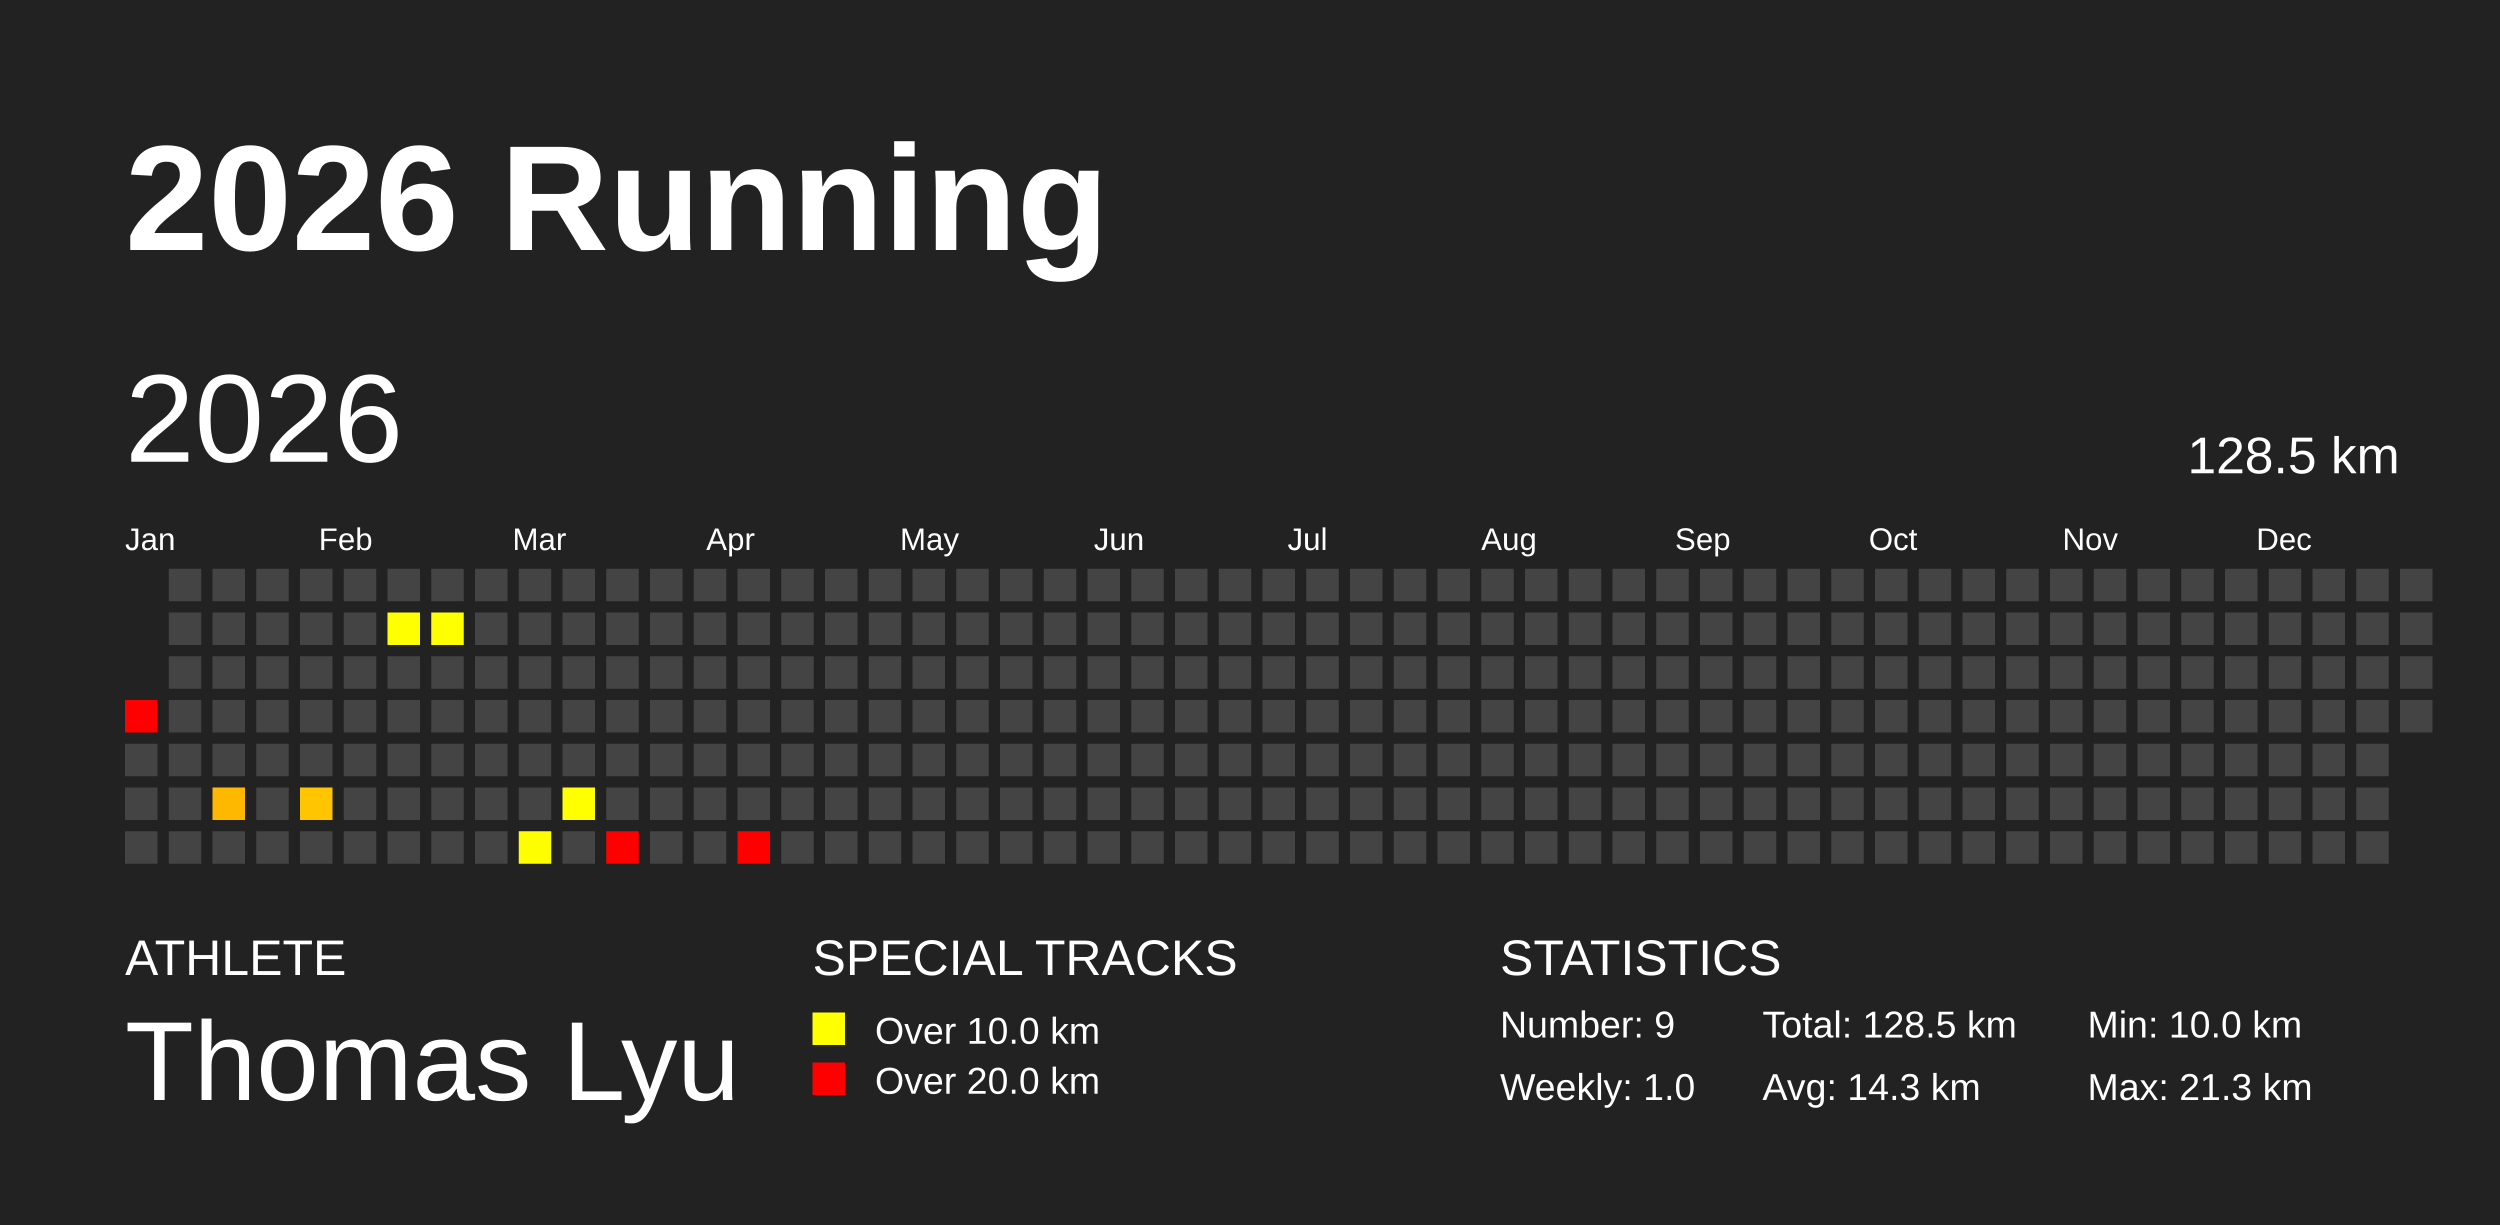
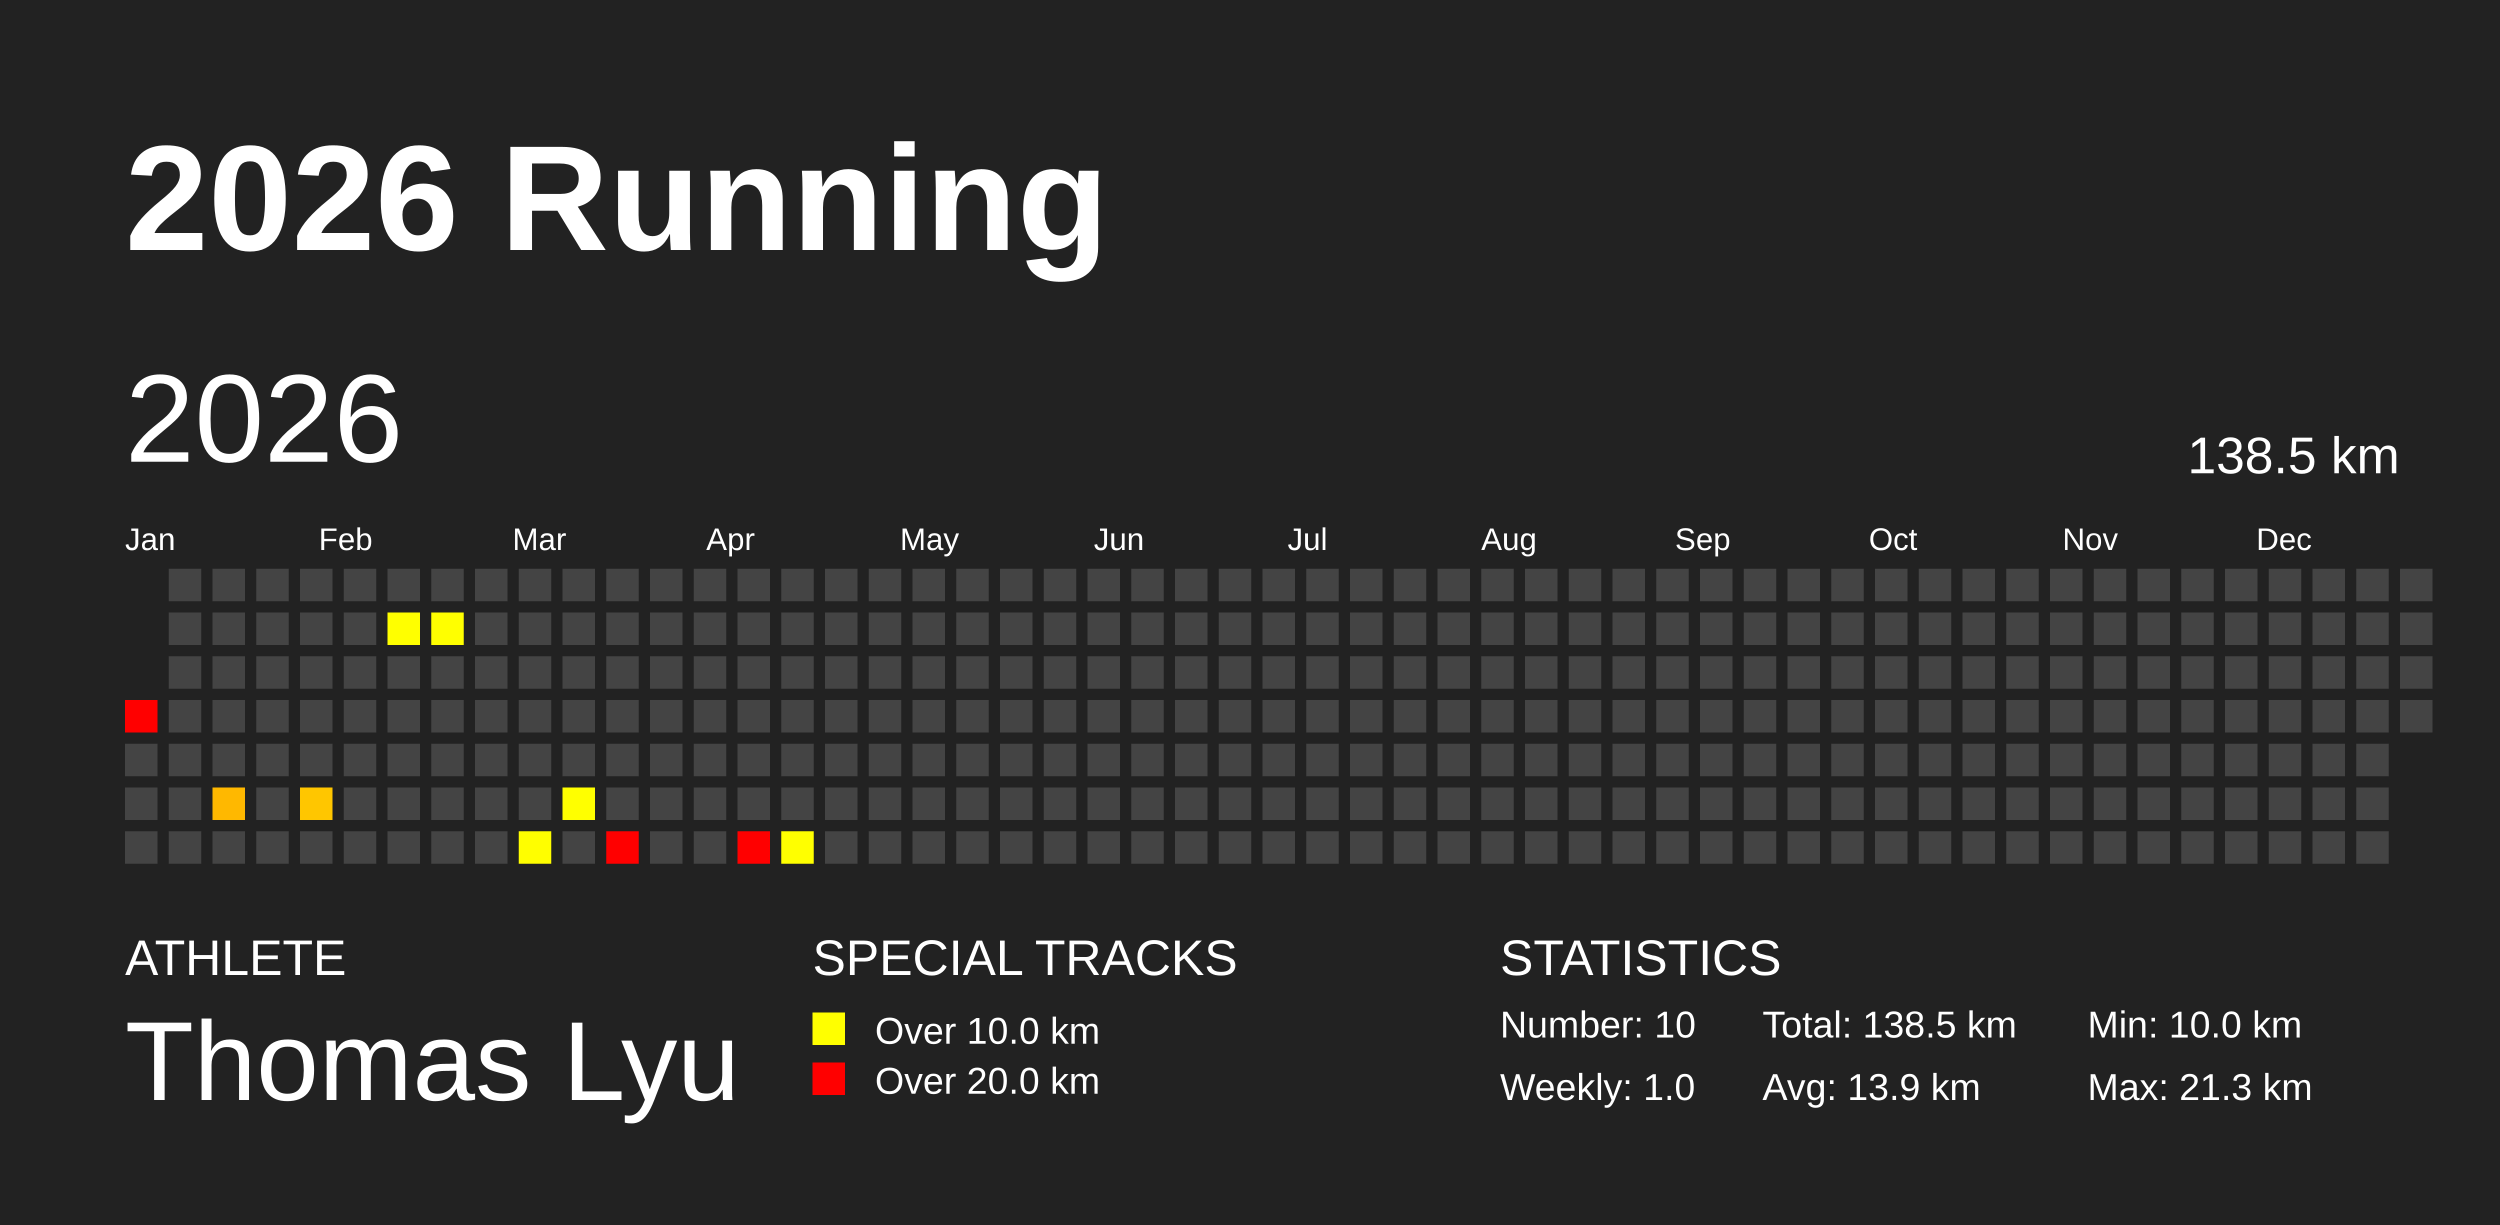
<svg xmlns="http://www.w3.org/2000/svg" baseProfile="full" height="98mm" version="1.1" viewBox="0,0,200,98" width="200mm">
  <defs />
  <rect fill="#222222" height="98" width="200" x="0" y="0" />
  <text fill="#FFFFFF" style="font-size:12px; font-family:Arial; font-weight:bold;" x="10" y="20">2026 Running</text>
  <text fill="#FFFFFF" style="font-size:4px; font-family:Arial" x="10" y="78">ATHLETE</text>
  <text fill="#FFFFFF" style="font-size:9px; font-family:Arial" x="10" y="88">Thomas Lyu</text>
  <text fill="#FFFFFF" style="font-size:4px; font-family:Arial" x="65" y="78">SPECIAL TRACKS</text>
  <rect fill="yellow" height="2.6" width="2.6" x="65" y="81" />
  <text fill="#FFFFFF" style="font-size:3px; font-family:Arial" x="70" y="83.5">Over 10.0 km</text>
  <rect fill="red" height="2.6" width="2.6" x="65" y="85" />
  <text fill="#FFFFFF" style="font-size:3px; font-family:Arial" x="70" y="87.5">Over 20.0 km</text>
  <text fill="#FFFFFF" style="font-size:4px; font-family:Arial" x="120" y="78">STATISTICS</text>
-   <text fill="#FFFFFF" style="font-size:3px; font-family:Arial" x="120" y="83">Number: 9</text>
+   <text fill="#FFFFFF" style="font-size:3px; font-family:Arial" x="120" y="83">Number: 10</text>
  <text fill="#FFFFFF" style="font-size:3px; font-family:Arial" x="120" y="88">Weekly: 1.0</text>
-   <text fill="#FFFFFF" style="font-size:3px; font-family:Arial" x="141" y="83">Total: 128.5 km</text>
-   <text fill="#FFFFFF" style="font-size:3px; font-family:Arial" x="141" y="88">Avg: 14.3 km</text>
+   <text fill="#FFFFFF" style="font-size:3px; font-family:Arial" x="141" y="83">Total: 138.5 km</text>
+   <text fill="#FFFFFF" style="font-size:3px; font-family:Arial" x="141" y="88">Avg: 13.9 km</text>
  <text fill="#FFFFFF" style="font-size:3px; font-family:Arial" x="167" y="83">Min: 10.0 km</text>
  <text fill="#FFFFFF" style="font-size:3px; font-family:Arial" x="167" y="88">Max: 21.3 km</text>
  <text dominant-baseline="hanging" fill="#FFFFFF" style="font-size:10.0px; font-family:Arial;" x="10" y="30">2026</text>
-   <text dominant-baseline="hanging" fill="#FFFFFF" style="font-size:4.125px; font-family:Arial;" x="175" y="35">128.5 km</text>
+   <text dominant-baseline="hanging" fill="#FFFFFF" style="font-size:4.125px; font-family:Arial;" x="175" y="35">138.5 km</text>
  <text fill="#FFFFFF" style="font-size:2.5px; font-family:Arial" x="10.0" y="44">Jan</text>
  <text fill="#FFFFFF" style="font-size:2.5px; font-family:Arial" x="25.5" y="44">Feb</text>
  <text fill="#FFFFFF" style="font-size:2.5px; font-family:Arial" x="41.0" y="44">Mar</text>
  <text fill="#FFFFFF" style="font-size:2.5px; font-family:Arial" x="56.5" y="44">Apr</text>
  <text fill="#FFFFFF" style="font-size:2.5px; font-family:Arial" x="72.0" y="44">May</text>
  <text fill="#FFFFFF" style="font-size:2.5px; font-family:Arial" x="87.5" y="44">Jun</text>
  <text fill="#FFFFFF" style="font-size:2.5px; font-family:Arial" x="103.0" y="44">Jul</text>
  <text fill="#FFFFFF" style="font-size:2.5px; font-family:Arial" x="118.5" y="44">Aug</text>
  <text fill="#FFFFFF" style="font-size:2.5px; font-family:Arial" x="134.0" y="44">Sep</text>
  <text fill="#FFFFFF" style="font-size:2.5px; font-family:Arial" x="149.5" y="44">Oct</text>
  <text fill="#FFFFFF" style="font-size:2.5px; font-family:Arial" x="165.0" y="44">Nov</text>
  <text fill="#FFFFFF" style="font-size:2.5px; font-family:Arial" x="180.5" y="44">Dec</text>
  <rect fill="red" height="2.6" width="2.6" x="10.0" y="56.0" />
  <rect fill="#444444" height="2.6" width="2.6" x="10.0" y="59.5" />
  <rect fill="#444444" height="2.6" width="2.6" x="10.0" y="63.0" />
  <rect fill="#444444" height="2.6" width="2.6" x="10.0" y="66.5" />
  <rect fill="#444444" height="2.6" width="2.6" x="13.5" y="45.5" />
  <rect fill="#444444" height="2.6" width="2.6" x="13.5" y="49.0" />
  <rect fill="#444444" height="2.6" width="2.6" x="13.5" y="52.5" />
  <rect fill="#444444" height="2.6" width="2.6" x="13.5" y="56.0" />
  <rect fill="#444444" height="2.6" width="2.6" x="13.5" y="59.5" />
  <rect fill="#444444" height="2.6" width="2.6" x="13.5" y="63.0" />
  <rect fill="#444444" height="2.6" width="2.6" x="13.5" y="66.5" />
  <rect fill="#444444" height="2.6" width="2.6" x="17.0" y="45.5" />
  <rect fill="#444444" height="2.6" width="2.6" x="17.0" y="49.0" />
  <rect fill="#444444" height="2.6" width="2.6" x="17.0" y="52.5" />
  <rect fill="#444444" height="2.6" width="2.6" x="17.0" y="56.0" />
  <rect fill="#444444" height="2.6" width="2.6" x="17.0" y="59.5" />
  <rect fill="#ffb800" height="2.6" width="2.6" x="17.0" y="63.0" />
  <rect fill="#444444" height="2.6" width="2.6" x="17.0" y="66.5" />
  <rect fill="#444444" height="2.6" width="2.6" x="20.5" y="45.5" />
  <rect fill="#444444" height="2.6" width="2.6" x="20.5" y="49.0" />
  <rect fill="#444444" height="2.6" width="2.6" x="20.5" y="52.5" />
  <rect fill="#444444" height="2.6" width="2.6" x="20.5" y="56.0" />
  <rect fill="#444444" height="2.6" width="2.6" x="20.5" y="59.5" />
  <rect fill="#444444" height="2.6" width="2.6" x="20.5" y="63.0" />
  <rect fill="#444444" height="2.6" width="2.6" x="20.5" y="66.5" />
  <rect fill="#444444" height="2.6" width="2.6" x="24.0" y="45.5" />
  <rect fill="#444444" height="2.6" width="2.6" x="24.0" y="49.0" />
  <rect fill="#444444" height="2.6" width="2.6" x="24.0" y="52.5" />
  <rect fill="#444444" height="2.6" width="2.6" x="24.0" y="56.0" />
  <rect fill="#444444" height="2.6" width="2.6" x="24.0" y="59.5" />
  <rect fill="#ffc600" height="2.6" width="2.6" x="24.0" y="63.0" />
  <rect fill="#444444" height="2.6" width="2.6" x="24.0" y="66.5" />
  <rect fill="#444444" height="2.6" width="2.6" x="27.5" y="45.5" />
  <rect fill="#444444" height="2.6" width="2.6" x="27.5" y="49.0" />
  <rect fill="#444444" height="2.6" width="2.6" x="27.5" y="52.5" />
  <rect fill="#444444" height="2.6" width="2.6" x="27.5" y="56.0" />
  <rect fill="#444444" height="2.6" width="2.6" x="27.5" y="59.5" />
  <rect fill="#444444" height="2.6" width="2.6" x="27.5" y="63.0" />
  <rect fill="#444444" height="2.6" width="2.6" x="27.5" y="66.5" />
  <rect fill="#444444" height="2.6" width="2.6" x="31.0" y="45.5" />
  <rect fill="#ffff00" height="2.6" width="2.6" x="31.0" y="49.0" />
  <rect fill="#444444" height="2.6" width="2.6" x="31.0" y="52.5" />
  <rect fill="#444444" height="2.6" width="2.6" x="31.0" y="56.0" />
  <rect fill="#444444" height="2.6" width="2.6" x="31.0" y="59.5" />
  <rect fill="#444444" height="2.6" width="2.6" x="31.0" y="63.0" />
  <rect fill="#444444" height="2.6" width="2.6" x="31.0" y="66.5" />
  <rect fill="#444444" height="2.6" width="2.6" x="34.5" y="45.5" />
  <rect fill="#ffff00" height="2.6" width="2.6" x="34.5" y="49.0" />
  <rect fill="#444444" height="2.6" width="2.6" x="34.5" y="52.5" />
  <rect fill="#444444" height="2.6" width="2.6" x="34.5" y="56.0" />
  <rect fill="#444444" height="2.6" width="2.6" x="34.5" y="59.5" />
  <rect fill="#444444" height="2.6" width="2.6" x="34.5" y="63.0" />
  <rect fill="#444444" height="2.6" width="2.6" x="34.5" y="66.5" />
  <rect fill="#444444" height="2.6" width="2.6" x="38.0" y="45.5" />
  <rect fill="#444444" height="2.6" width="2.6" x="38.0" y="49.0" />
  <rect fill="#444444" height="2.6" width="2.6" x="38.0" y="52.5" />
  <rect fill="#444444" height="2.6" width="2.6" x="38.0" y="56.0" />
  <rect fill="#444444" height="2.6" width="2.6" x="38.0" y="59.5" />
  <rect fill="#444444" height="2.6" width="2.6" x="38.0" y="63.0" />
  <rect fill="#444444" height="2.6" width="2.6" x="38.0" y="66.5" />
  <rect fill="#444444" height="2.6" width="2.6" x="41.5" y="45.5" />
  <rect fill="#444444" height="2.6" width="2.6" x="41.5" y="49.0" />
  <rect fill="#444444" height="2.6" width="2.6" x="41.5" y="52.5" />
  <rect fill="#444444" height="2.6" width="2.6" x="41.5" y="56.0" />
  <rect fill="#444444" height="2.6" width="2.6" x="41.5" y="59.5" />
  <rect fill="#444444" height="2.6" width="2.6" x="41.5" y="63.0" />
  <rect fill="#fffe00" height="2.6" width="2.6" x="41.5" y="66.5" />
  <rect fill="#444444" height="2.6" width="2.6" x="45.0" y="45.5" />
  <rect fill="#444444" height="2.6" width="2.6" x="45.0" y="49.0" />
  <rect fill="#444444" height="2.6" width="2.6" x="45.0" y="52.5" />
  <rect fill="#444444" height="2.6" width="2.6" x="45.0" y="56.0" />
  <rect fill="#444444" height="2.6" width="2.6" x="45.0" y="59.5" />
  <rect fill="#ffff00" height="2.6" width="2.6" x="45.0" y="63.0" />
  <rect fill="#444444" height="2.6" width="2.6" x="45.0" y="66.5" />
  <rect fill="#444444" height="2.6" width="2.6" x="48.5" y="45.5" />
  <rect fill="#444444" height="2.6" width="2.6" x="48.5" y="49.0" />
  <rect fill="#444444" height="2.6" width="2.6" x="48.5" y="52.5" />
  <rect fill="#444444" height="2.6" width="2.6" x="48.5" y="56.0" />
  <rect fill="#444444" height="2.6" width="2.6" x="48.5" y="59.5" />
  <rect fill="#444444" height="2.6" width="2.6" x="48.5" y="63.0" />
  <rect fill="red" height="2.6" width="2.6" x="48.5" y="66.5" />
  <rect fill="#444444" height="2.6" width="2.6" x="52.0" y="45.5" />
  <rect fill="#444444" height="2.6" width="2.6" x="52.0" y="49.0" />
  <rect fill="#444444" height="2.6" width="2.6" x="52.0" y="52.5" />
  <rect fill="#444444" height="2.6" width="2.6" x="52.0" y="56.0" />
  <rect fill="#444444" height="2.6" width="2.6" x="52.0" y="59.5" />
  <rect fill="#444444" height="2.6" width="2.6" x="52.0" y="63.0" />
  <rect fill="#444444" height="2.6" width="2.6" x="52.0" y="66.5" />
  <rect fill="#444444" height="2.6" width="2.6" x="55.5" y="45.5" />
  <rect fill="#444444" height="2.6" width="2.6" x="55.5" y="49.0" />
  <rect fill="#444444" height="2.6" width="2.6" x="55.5" y="52.5" />
  <rect fill="#444444" height="2.6" width="2.6" x="55.5" y="56.0" />
  <rect fill="#444444" height="2.6" width="2.6" x="55.5" y="59.5" />
  <rect fill="#444444" height="2.6" width="2.6" x="55.5" y="63.0" />
  <rect fill="#444444" height="2.6" width="2.6" x="55.5" y="66.5" />
  <rect fill="#444444" height="2.6" width="2.6" x="59.0" y="45.5" />
  <rect fill="#444444" height="2.6" width="2.6" x="59.0" y="49.0" />
  <rect fill="#444444" height="2.6" width="2.6" x="59.0" y="52.5" />
  <rect fill="#444444" height="2.6" width="2.6" x="59.0" y="56.0" />
  <rect fill="#444444" height="2.6" width="2.6" x="59.0" y="59.5" />
  <rect fill="#444444" height="2.6" width="2.6" x="59.0" y="63.0" />
  <rect fill="red" height="2.6" width="2.6" x="59.0" y="66.5" />
  <rect fill="#444444" height="2.6" width="2.6" x="62.5" y="45.5" />
  <rect fill="#444444" height="2.6" width="2.6" x="62.5" y="49.0" />
  <rect fill="#444444" height="2.6" width="2.6" x="62.5" y="52.5" />
  <rect fill="#444444" height="2.6" width="2.6" x="62.5" y="56.0" />
  <rect fill="#444444" height="2.6" width="2.6" x="62.5" y="59.5" />
  <rect fill="#444444" height="2.6" width="2.6" x="62.5" y="63.0" />
-   <rect fill="#444444" height="2.6" width="2.6" x="62.5" y="66.5" />
+   <rect fill="#ffff00" height="2.6" width="2.6" x="62.5" y="66.5" />
  <rect fill="#444444" height="2.6" width="2.6" x="66.0" y="45.5" />
  <rect fill="#444444" height="2.6" width="2.6" x="66.0" y="49.0" />
  <rect fill="#444444" height="2.6" width="2.6" x="66.0" y="52.5" />
  <rect fill="#444444" height="2.6" width="2.6" x="66.0" y="56.0" />
  <rect fill="#444444" height="2.6" width="2.6" x="66.0" y="59.5" />
  <rect fill="#444444" height="2.6" width="2.6" x="66.0" y="63.0" />
  <rect fill="#444444" height="2.6" width="2.6" x="66.0" y="66.5" />
  <rect fill="#444444" height="2.6" width="2.6" x="69.5" y="45.5" />
  <rect fill="#444444" height="2.6" width="2.6" x="69.5" y="49.0" />
  <rect fill="#444444" height="2.6" width="2.6" x="69.5" y="52.5" />
  <rect fill="#444444" height="2.6" width="2.6" x="69.5" y="56.0" />
  <rect fill="#444444" height="2.6" width="2.6" x="69.5" y="59.5" />
  <rect fill="#444444" height="2.6" width="2.6" x="69.5" y="63.0" />
  <rect fill="#444444" height="2.6" width="2.6" x="69.5" y="66.5" />
  <rect fill="#444444" height="2.6" width="2.6" x="73.0" y="45.5" />
  <rect fill="#444444" height="2.6" width="2.6" x="73.0" y="49.0" />
  <rect fill="#444444" height="2.6" width="2.6" x="73.0" y="52.5" />
  <rect fill="#444444" height="2.6" width="2.6" x="73.0" y="56.0" />
  <rect fill="#444444" height="2.6" width="2.6" x="73.0" y="59.5" />
  <rect fill="#444444" height="2.6" width="2.6" x="73.0" y="63.0" />
  <rect fill="#444444" height="2.6" width="2.6" x="73.0" y="66.5" />
  <rect fill="#444444" height="2.6" width="2.6" x="76.5" y="45.5" />
  <rect fill="#444444" height="2.6" width="2.6" x="76.5" y="49.0" />
  <rect fill="#444444" height="2.6" width="2.6" x="76.5" y="52.5" />
  <rect fill="#444444" height="2.6" width="2.6" x="76.5" y="56.0" />
  <rect fill="#444444" height="2.6" width="2.6" x="76.5" y="59.5" />
  <rect fill="#444444" height="2.6" width="2.6" x="76.5" y="63.0" />
  <rect fill="#444444" height="2.6" width="2.6" x="76.5" y="66.5" />
  <rect fill="#444444" height="2.6" width="2.6" x="80.0" y="45.5" />
  <rect fill="#444444" height="2.6" width="2.6" x="80.0" y="49.0" />
  <rect fill="#444444" height="2.6" width="2.6" x="80.0" y="52.5" />
  <rect fill="#444444" height="2.6" width="2.6" x="80.0" y="56.0" />
  <rect fill="#444444" height="2.6" width="2.6" x="80.0" y="59.5" />
  <rect fill="#444444" height="2.6" width="2.6" x="80.0" y="63.0" />
  <rect fill="#444444" height="2.6" width="2.6" x="80.0" y="66.5" />
  <rect fill="#444444" height="2.6" width="2.6" x="83.5" y="45.5" />
  <rect fill="#444444" height="2.6" width="2.6" x="83.5" y="49.0" />
  <rect fill="#444444" height="2.6" width="2.6" x="83.5" y="52.5" />
  <rect fill="#444444" height="2.6" width="2.6" x="83.5" y="56.0" />
  <rect fill="#444444" height="2.6" width="2.6" x="83.5" y="59.5" />
  <rect fill="#444444" height="2.6" width="2.6" x="83.5" y="63.0" />
  <rect fill="#444444" height="2.6" width="2.6" x="83.5" y="66.5" />
  <rect fill="#444444" height="2.6" width="2.6" x="87.0" y="45.5" />
  <rect fill="#444444" height="2.6" width="2.6" x="87.0" y="49.0" />
  <rect fill="#444444" height="2.6" width="2.6" x="87.0" y="52.5" />
  <rect fill="#444444" height="2.6" width="2.6" x="87.0" y="56.0" />
  <rect fill="#444444" height="2.6" width="2.6" x="87.0" y="59.5" />
  <rect fill="#444444" height="2.6" width="2.6" x="87.0" y="63.0" />
  <rect fill="#444444" height="2.6" width="2.6" x="87.0" y="66.5" />
  <rect fill="#444444" height="2.6" width="2.6" x="90.5" y="45.5" />
  <rect fill="#444444" height="2.6" width="2.6" x="90.5" y="49.0" />
  <rect fill="#444444" height="2.6" width="2.6" x="90.5" y="52.5" />
  <rect fill="#444444" height="2.6" width="2.6" x="90.5" y="56.0" />
  <rect fill="#444444" height="2.6" width="2.6" x="90.5" y="59.5" />
  <rect fill="#444444" height="2.6" width="2.6" x="90.5" y="63.0" />
  <rect fill="#444444" height="2.6" width="2.6" x="90.5" y="66.5" />
  <rect fill="#444444" height="2.6" width="2.6" x="94.0" y="45.5" />
  <rect fill="#444444" height="2.6" width="2.6" x="94.0" y="49.0" />
  <rect fill="#444444" height="2.6" width="2.6" x="94.0" y="52.5" />
  <rect fill="#444444" height="2.6" width="2.6" x="94.0" y="56.0" />
  <rect fill="#444444" height="2.6" width="2.6" x="94.0" y="59.5" />
  <rect fill="#444444" height="2.6" width="2.6" x="94.0" y="63.0" />
  <rect fill="#444444" height="2.6" width="2.6" x="94.0" y="66.5" />
  <rect fill="#444444" height="2.6" width="2.6" x="97.5" y="45.5" />
  <rect fill="#444444" height="2.6" width="2.6" x="97.5" y="49.0" />
  <rect fill="#444444" height="2.6" width="2.6" x="97.5" y="52.5" />
  <rect fill="#444444" height="2.6" width="2.6" x="97.5" y="56.0" />
  <rect fill="#444444" height="2.6" width="2.6" x="97.5" y="59.5" />
  <rect fill="#444444" height="2.6" width="2.6" x="97.5" y="63.0" />
  <rect fill="#444444" height="2.6" width="2.6" x="97.5" y="66.5" />
  <rect fill="#444444" height="2.6" width="2.6" x="101.0" y="45.5" />
  <rect fill="#444444" height="2.6" width="2.6" x="101.0" y="49.0" />
  <rect fill="#444444" height="2.6" width="2.6" x="101.0" y="52.5" />
  <rect fill="#444444" height="2.6" width="2.6" x="101.0" y="56.0" />
  <rect fill="#444444" height="2.6" width="2.6" x="101.0" y="59.5" />
  <rect fill="#444444" height="2.6" width="2.6" x="101.0" y="63.0" />
  <rect fill="#444444" height="2.6" width="2.6" x="101.0" y="66.5" />
  <rect fill="#444444" height="2.6" width="2.6" x="104.5" y="45.5" />
  <rect fill="#444444" height="2.6" width="2.6" x="104.5" y="49.0" />
  <rect fill="#444444" height="2.6" width="2.6" x="104.5" y="52.5" />
  <rect fill="#444444" height="2.6" width="2.6" x="104.5" y="56.0" />
  <rect fill="#444444" height="2.6" width="2.6" x="104.5" y="59.5" />
  <rect fill="#444444" height="2.6" width="2.6" x="104.5" y="63.0" />
  <rect fill="#444444" height="2.6" width="2.6" x="104.5" y="66.5" />
  <rect fill="#444444" height="2.6" width="2.6" x="108.0" y="45.5" />
  <rect fill="#444444" height="2.6" width="2.6" x="108.0" y="49.0" />
  <rect fill="#444444" height="2.6" width="2.6" x="108.0" y="52.5" />
  <rect fill="#444444" height="2.6" width="2.6" x="108.0" y="56.0" />
  <rect fill="#444444" height="2.6" width="2.6" x="108.0" y="59.5" />
  <rect fill="#444444" height="2.6" width="2.6" x="108.0" y="63.0" />
  <rect fill="#444444" height="2.6" width="2.6" x="108.0" y="66.5" />
  <rect fill="#444444" height="2.6" width="2.6" x="111.5" y="45.5" />
  <rect fill="#444444" height="2.6" width="2.6" x="111.5" y="49.0" />
  <rect fill="#444444" height="2.6" width="2.6" x="111.5" y="52.5" />
  <rect fill="#444444" height="2.6" width="2.6" x="111.5" y="56.0" />
  <rect fill="#444444" height="2.6" width="2.6" x="111.5" y="59.5" />
  <rect fill="#444444" height="2.6" width="2.6" x="111.5" y="63.0" />
  <rect fill="#444444" height="2.6" width="2.6" x="111.5" y="66.5" />
  <rect fill="#444444" height="2.6" width="2.6" x="115.0" y="45.5" />
  <rect fill="#444444" height="2.6" width="2.6" x="115.0" y="49.0" />
  <rect fill="#444444" height="2.6" width="2.6" x="115.0" y="52.5" />
  <rect fill="#444444" height="2.6" width="2.6" x="115.0" y="56.0" />
  <rect fill="#444444" height="2.6" width="2.6" x="115.0" y="59.5" />
  <rect fill="#444444" height="2.6" width="2.6" x="115.0" y="63.0" />
  <rect fill="#444444" height="2.6" width="2.6" x="115.0" y="66.5" />
  <rect fill="#444444" height="2.6" width="2.6" x="118.5" y="45.5" />
  <rect fill="#444444" height="2.6" width="2.6" x="118.5" y="49.0" />
  <rect fill="#444444" height="2.6" width="2.6" x="118.5" y="52.5" />
  <rect fill="#444444" height="2.6" width="2.6" x="118.5" y="56.0" />
  <rect fill="#444444" height="2.6" width="2.6" x="118.5" y="59.5" />
  <rect fill="#444444" height="2.6" width="2.6" x="118.5" y="63.0" />
  <rect fill="#444444" height="2.6" width="2.6" x="118.5" y="66.5" />
  <rect fill="#444444" height="2.6" width="2.6" x="122.0" y="45.5" />
  <rect fill="#444444" height="2.6" width="2.6" x="122.0" y="49.0" />
  <rect fill="#444444" height="2.6" width="2.6" x="122.0" y="52.5" />
  <rect fill="#444444" height="2.6" width="2.6" x="122.0" y="56.0" />
  <rect fill="#444444" height="2.6" width="2.6" x="122.0" y="59.5" />
  <rect fill="#444444" height="2.6" width="2.6" x="122.0" y="63.0" />
  <rect fill="#444444" height="2.6" width="2.6" x="122.0" y="66.5" />
  <rect fill="#444444" height="2.6" width="2.6" x="125.5" y="45.5" />
  <rect fill="#444444" height="2.6" width="2.6" x="125.5" y="49.0" />
  <rect fill="#444444" height="2.6" width="2.6" x="125.5" y="52.5" />
  <rect fill="#444444" height="2.6" width="2.6" x="125.5" y="56.0" />
  <rect fill="#444444" height="2.6" width="2.6" x="125.5" y="59.5" />
  <rect fill="#444444" height="2.6" width="2.6" x="125.5" y="63.0" />
  <rect fill="#444444" height="2.6" width="2.6" x="125.5" y="66.5" />
  <rect fill="#444444" height="2.6" width="2.6" x="129.0" y="45.5" />
  <rect fill="#444444" height="2.6" width="2.6" x="129.0" y="49.0" />
  <rect fill="#444444" height="2.6" width="2.6" x="129.0" y="52.5" />
  <rect fill="#444444" height="2.6" width="2.6" x="129.0" y="56.0" />
  <rect fill="#444444" height="2.6" width="2.6" x="129.0" y="59.5" />
  <rect fill="#444444" height="2.6" width="2.6" x="129.0" y="63.0" />
  <rect fill="#444444" height="2.6" width="2.6" x="129.0" y="66.5" />
  <rect fill="#444444" height="2.6" width="2.6" x="132.5" y="45.5" />
  <rect fill="#444444" height="2.6" width="2.6" x="132.5" y="49.0" />
  <rect fill="#444444" height="2.6" width="2.6" x="132.5" y="52.5" />
  <rect fill="#444444" height="2.6" width="2.6" x="132.5" y="56.0" />
  <rect fill="#444444" height="2.6" width="2.6" x="132.5" y="59.5" />
  <rect fill="#444444" height="2.6" width="2.6" x="132.5" y="63.0" />
  <rect fill="#444444" height="2.6" width="2.6" x="132.5" y="66.5" />
  <rect fill="#444444" height="2.6" width="2.6" x="136.0" y="45.5" />
  <rect fill="#444444" height="2.6" width="2.6" x="136.0" y="49.0" />
  <rect fill="#444444" height="2.6" width="2.6" x="136.0" y="52.5" />
  <rect fill="#444444" height="2.6" width="2.6" x="136.0" y="56.0" />
  <rect fill="#444444" height="2.6" width="2.6" x="136.0" y="59.5" />
  <rect fill="#444444" height="2.6" width="2.6" x="136.0" y="63.0" />
  <rect fill="#444444" height="2.6" width="2.6" x="136.0" y="66.5" />
  <rect fill="#444444" height="2.6" width="2.6" x="139.5" y="45.5" />
  <rect fill="#444444" height="2.6" width="2.6" x="139.5" y="49.0" />
  <rect fill="#444444" height="2.6" width="2.6" x="139.5" y="52.5" />
  <rect fill="#444444" height="2.6" width="2.6" x="139.5" y="56.0" />
  <rect fill="#444444" height="2.6" width="2.6" x="139.5" y="59.5" />
  <rect fill="#444444" height="2.6" width="2.6" x="139.5" y="63.0" />
  <rect fill="#444444" height="2.6" width="2.6" x="139.5" y="66.5" />
  <rect fill="#444444" height="2.6" width="2.6" x="143.0" y="45.5" />
  <rect fill="#444444" height="2.6" width="2.6" x="143.0" y="49.0" />
  <rect fill="#444444" height="2.6" width="2.6" x="143.0" y="52.5" />
  <rect fill="#444444" height="2.6" width="2.6" x="143.0" y="56.0" />
  <rect fill="#444444" height="2.6" width="2.6" x="143.0" y="59.5" />
  <rect fill="#444444" height="2.6" width="2.6" x="143.0" y="63.0" />
  <rect fill="#444444" height="2.6" width="2.6" x="143.0" y="66.5" />
  <rect fill="#444444" height="2.6" width="2.6" x="146.5" y="45.5" />
  <rect fill="#444444" height="2.6" width="2.6" x="146.5" y="49.0" />
  <rect fill="#444444" height="2.6" width="2.6" x="146.5" y="52.5" />
  <rect fill="#444444" height="2.6" width="2.6" x="146.5" y="56.0" />
  <rect fill="#444444" height="2.6" width="2.6" x="146.5" y="59.5" />
  <rect fill="#444444" height="2.6" width="2.6" x="146.5" y="63.0" />
  <rect fill="#444444" height="2.6" width="2.6" x="146.5" y="66.5" />
  <rect fill="#444444" height="2.6" width="2.6" x="150.0" y="45.5" />
  <rect fill="#444444" height="2.6" width="2.6" x="150.0" y="49.0" />
  <rect fill="#444444" height="2.6" width="2.6" x="150.0" y="52.5" />
  <rect fill="#444444" height="2.6" width="2.6" x="150.0" y="56.0" />
  <rect fill="#444444" height="2.6" width="2.6" x="150.0" y="59.5" />
  <rect fill="#444444" height="2.6" width="2.6" x="150.0" y="63.0" />
  <rect fill="#444444" height="2.6" width="2.6" x="150.0" y="66.5" />
  <rect fill="#444444" height="2.6" width="2.6" x="153.5" y="45.5" />
  <rect fill="#444444" height="2.6" width="2.6" x="153.5" y="49.0" />
  <rect fill="#444444" height="2.6" width="2.6" x="153.5" y="52.5" />
  <rect fill="#444444" height="2.6" width="2.6" x="153.5" y="56.0" />
  <rect fill="#444444" height="2.6" width="2.6" x="153.5" y="59.5" />
  <rect fill="#444444" height="2.6" width="2.6" x="153.5" y="63.0" />
  <rect fill="#444444" height="2.6" width="2.6" x="153.5" y="66.5" />
  <rect fill="#444444" height="2.6" width="2.6" x="157.0" y="45.5" />
  <rect fill="#444444" height="2.6" width="2.6" x="157.0" y="49.0" />
  <rect fill="#444444" height="2.6" width="2.6" x="157.0" y="52.5" />
  <rect fill="#444444" height="2.6" width="2.6" x="157.0" y="56.0" />
  <rect fill="#444444" height="2.6" width="2.6" x="157.0" y="59.5" />
  <rect fill="#444444" height="2.6" width="2.6" x="157.0" y="63.0" />
  <rect fill="#444444" height="2.6" width="2.6" x="157.0" y="66.5" />
  <rect fill="#444444" height="2.6" width="2.6" x="160.5" y="45.5" />
  <rect fill="#444444" height="2.6" width="2.6" x="160.5" y="49.0" />
  <rect fill="#444444" height="2.6" width="2.6" x="160.5" y="52.5" />
  <rect fill="#444444" height="2.6" width="2.6" x="160.5" y="56.0" />
  <rect fill="#444444" height="2.6" width="2.6" x="160.5" y="59.5" />
  <rect fill="#444444" height="2.6" width="2.6" x="160.5" y="63.0" />
  <rect fill="#444444" height="2.6" width="2.6" x="160.5" y="66.5" />
  <rect fill="#444444" height="2.6" width="2.6" x="164.0" y="45.5" />
  <rect fill="#444444" height="2.6" width="2.6" x="164.0" y="49.0" />
  <rect fill="#444444" height="2.6" width="2.6" x="164.0" y="52.5" />
  <rect fill="#444444" height="2.6" width="2.6" x="164.0" y="56.0" />
  <rect fill="#444444" height="2.6" width="2.6" x="164.0" y="59.5" />
  <rect fill="#444444" height="2.6" width="2.6" x="164.0" y="63.0" />
  <rect fill="#444444" height="2.6" width="2.6" x="164.0" y="66.5" />
  <rect fill="#444444" height="2.6" width="2.6" x="167.5" y="45.5" />
  <rect fill="#444444" height="2.6" width="2.6" x="167.5" y="49.0" />
  <rect fill="#444444" height="2.6" width="2.6" x="167.5" y="52.5" />
  <rect fill="#444444" height="2.6" width="2.6" x="167.5" y="56.0" />
  <rect fill="#444444" height="2.6" width="2.6" x="167.5" y="59.5" />
  <rect fill="#444444" height="2.6" width="2.6" x="167.5" y="63.0" />
  <rect fill="#444444" height="2.6" width="2.6" x="167.5" y="66.5" />
  <rect fill="#444444" height="2.6" width="2.6" x="171.0" y="45.5" />
  <rect fill="#444444" height="2.6" width="2.6" x="171.0" y="49.0" />
  <rect fill="#444444" height="2.6" width="2.6" x="171.0" y="52.5" />
  <rect fill="#444444" height="2.6" width="2.6" x="171.0" y="56.0" />
  <rect fill="#444444" height="2.6" width="2.6" x="171.0" y="59.5" />
  <rect fill="#444444" height="2.6" width="2.6" x="171.0" y="63.0" />
  <rect fill="#444444" height="2.6" width="2.6" x="171.0" y="66.5" />
  <rect fill="#444444" height="2.6" width="2.6" x="174.5" y="45.5" />
  <rect fill="#444444" height="2.6" width="2.6" x="174.5" y="49.0" />
  <rect fill="#444444" height="2.6" width="2.6" x="174.5" y="52.5" />
  <rect fill="#444444" height="2.6" width="2.6" x="174.5" y="56.0" />
  <rect fill="#444444" height="2.6" width="2.6" x="174.5" y="59.5" />
  <rect fill="#444444" height="2.6" width="2.6" x="174.5" y="63.0" />
  <rect fill="#444444" height="2.6" width="2.6" x="174.5" y="66.5" />
  <rect fill="#444444" height="2.6" width="2.6" x="178.0" y="45.5" />
  <rect fill="#444444" height="2.6" width="2.6" x="178.0" y="49.0" />
  <rect fill="#444444" height="2.6" width="2.6" x="178.0" y="52.5" />
  <rect fill="#444444" height="2.6" width="2.6" x="178.0" y="56.0" />
  <rect fill="#444444" height="2.6" width="2.6" x="178.0" y="59.5" />
  <rect fill="#444444" height="2.6" width="2.6" x="178.0" y="63.0" />
  <rect fill="#444444" height="2.6" width="2.6" x="178.0" y="66.5" />
  <rect fill="#444444" height="2.6" width="2.6" x="181.5" y="45.5" />
  <rect fill="#444444" height="2.6" width="2.6" x="181.5" y="49.0" />
  <rect fill="#444444" height="2.6" width="2.6" x="181.5" y="52.5" />
  <rect fill="#444444" height="2.6" width="2.6" x="181.5" y="56.0" />
  <rect fill="#444444" height="2.6" width="2.6" x="181.5" y="59.5" />
  <rect fill="#444444" height="2.6" width="2.6" x="181.5" y="63.0" />
  <rect fill="#444444" height="2.6" width="2.6" x="181.5" y="66.5" />
  <rect fill="#444444" height="2.6" width="2.6" x="185.0" y="45.5" />
  <rect fill="#444444" height="2.6" width="2.6" x="185.0" y="49.0" />
  <rect fill="#444444" height="2.6" width="2.6" x="185.0" y="52.5" />
  <rect fill="#444444" height="2.6" width="2.6" x="185.0" y="56.0" />
  <rect fill="#444444" height="2.6" width="2.6" x="185.0" y="59.5" />
  <rect fill="#444444" height="2.6" width="2.6" x="185.0" y="63.0" />
  <rect fill="#444444" height="2.6" width="2.6" x="185.0" y="66.5" />
  <rect fill="#444444" height="2.6" width="2.6" x="188.5" y="45.5" />
  <rect fill="#444444" height="2.6" width="2.6" x="188.5" y="49.0" />
  <rect fill="#444444" height="2.6" width="2.6" x="188.5" y="52.5" />
  <rect fill="#444444" height="2.6" width="2.6" x="188.5" y="56.0" />
  <rect fill="#444444" height="2.6" width="2.6" x="188.5" y="59.5" />
  <rect fill="#444444" height="2.6" width="2.6" x="188.5" y="63.0" />
  <rect fill="#444444" height="2.6" width="2.6" x="188.5" y="66.5" />
  <rect fill="#444444" height="2.6" width="2.6" x="192.0" y="45.5" />
  <rect fill="#444444" height="2.6" width="2.6" x="192.0" y="49.0" />
  <rect fill="#444444" height="2.6" width="2.6" x="192.0" y="52.5" />
  <rect fill="#444444" height="2.6" width="2.6" x="192.0" y="56.0" />
</svg>
